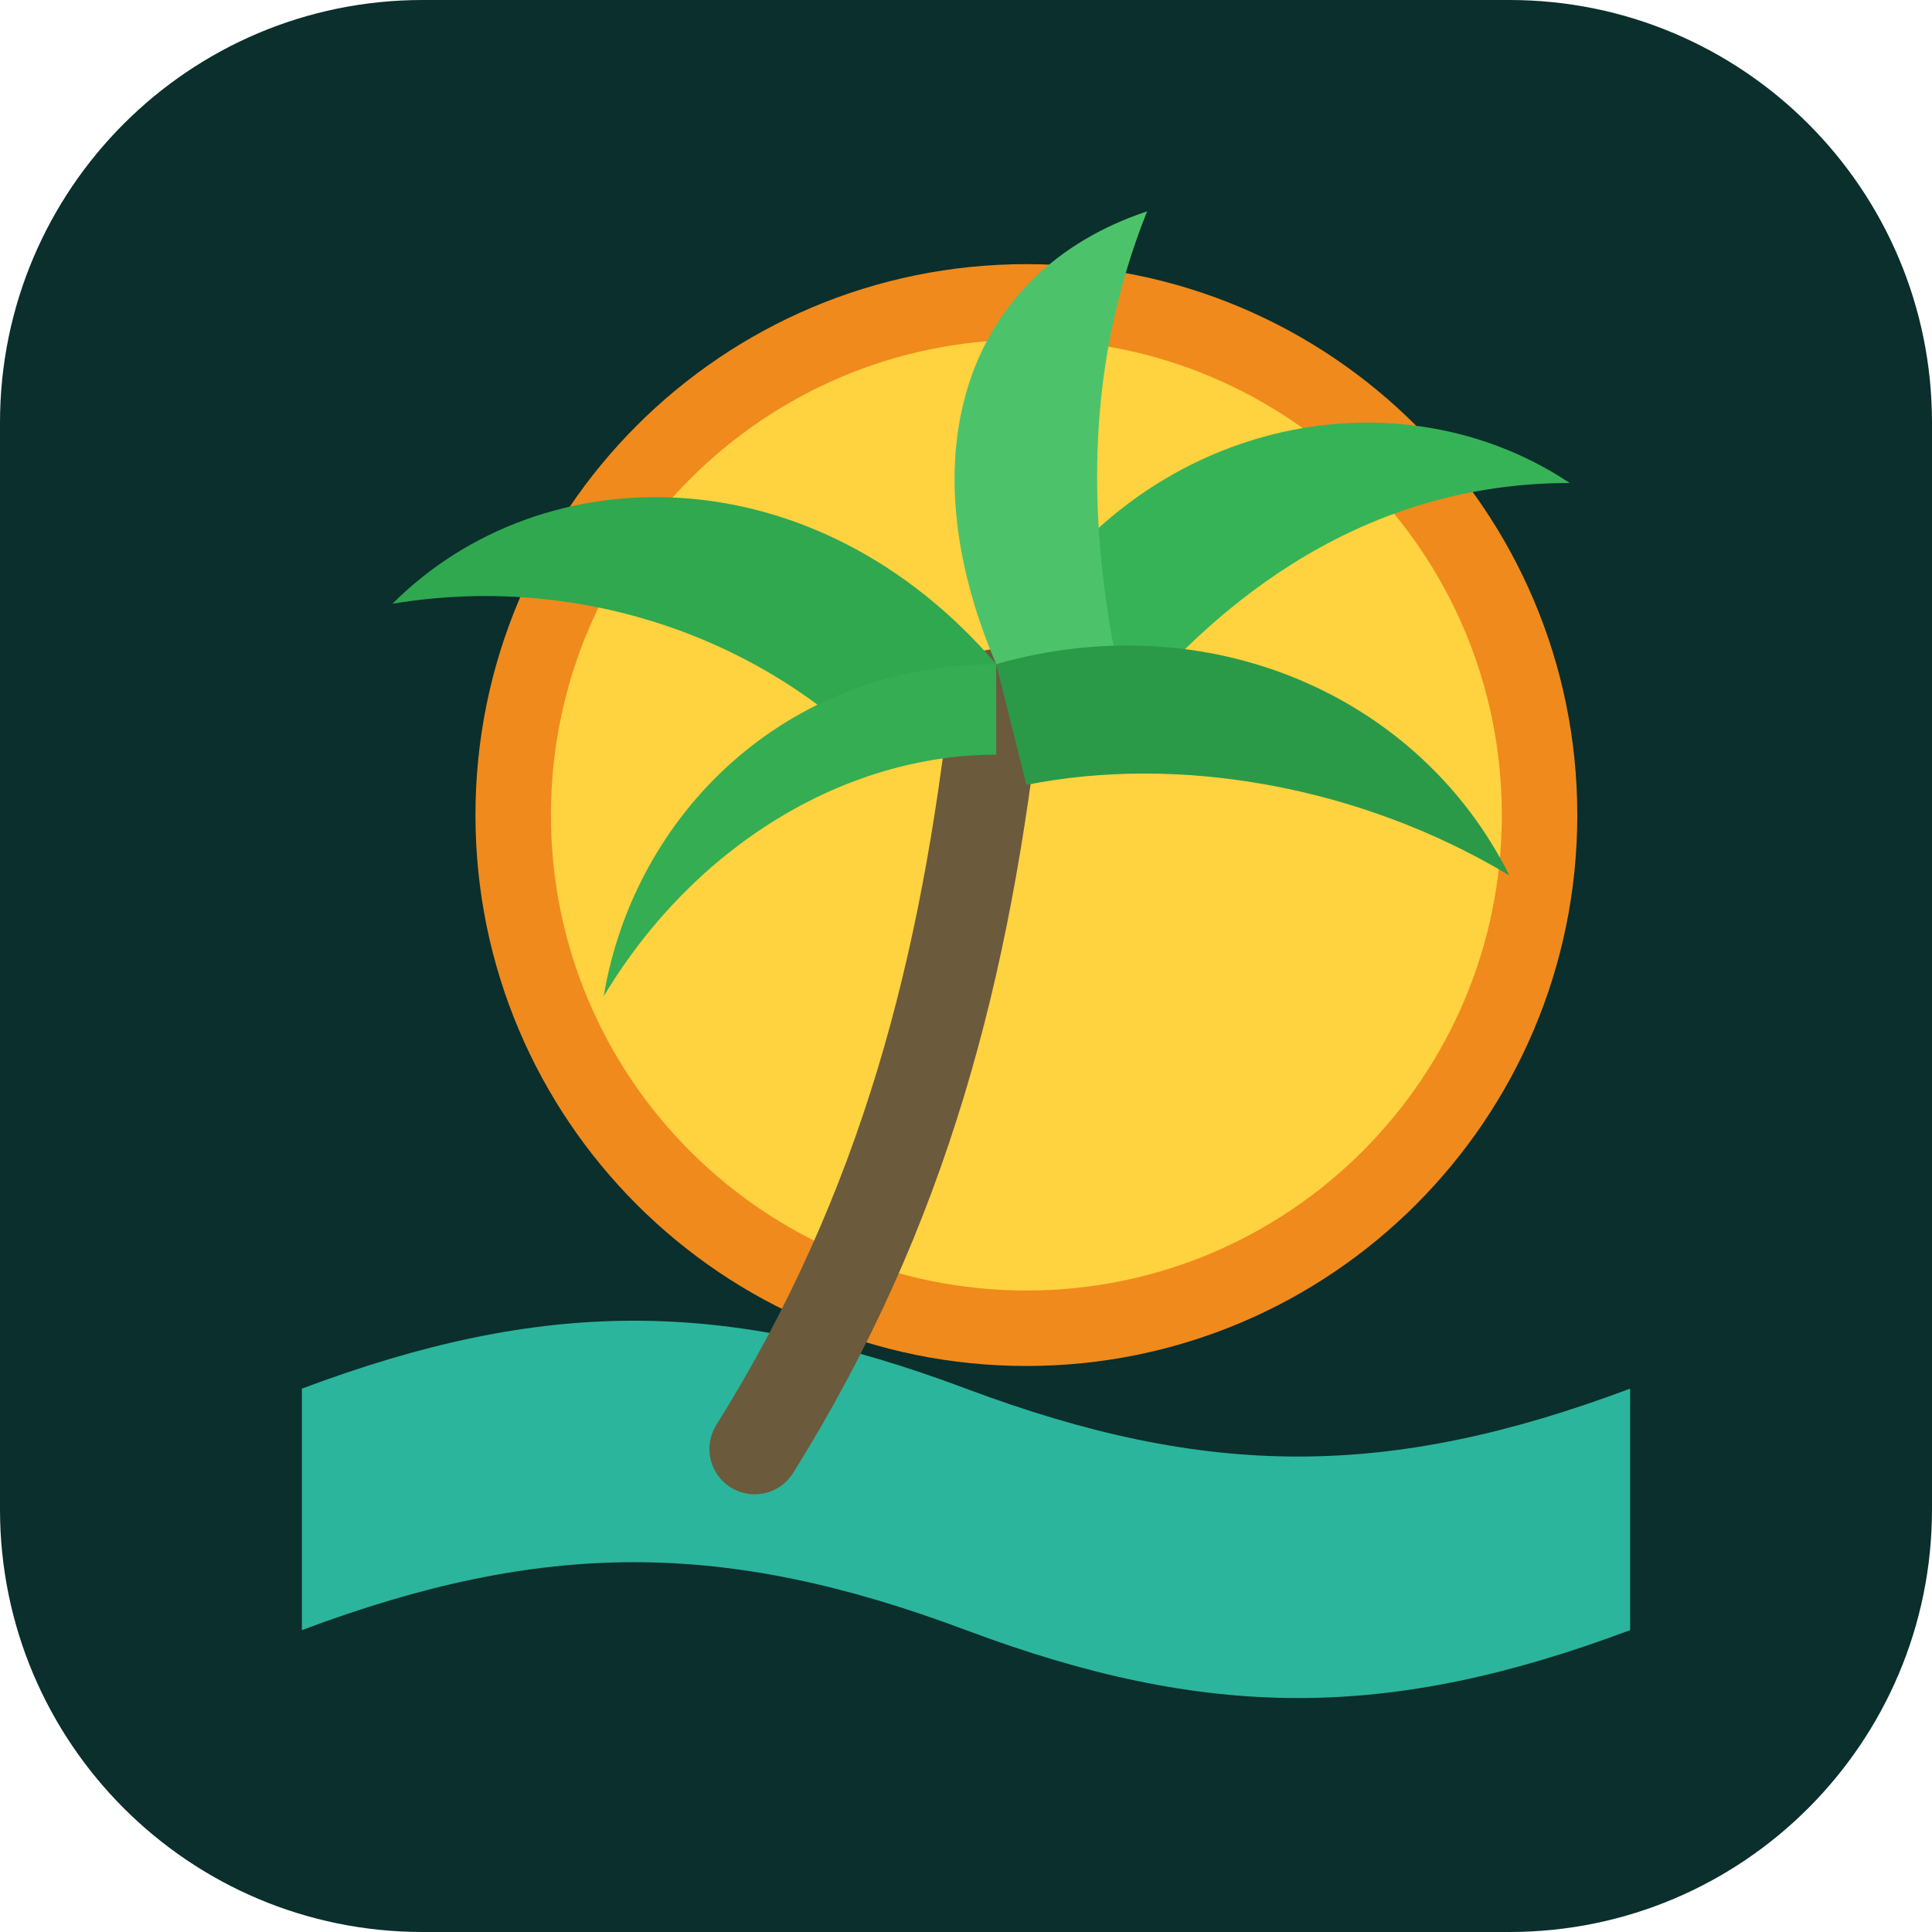
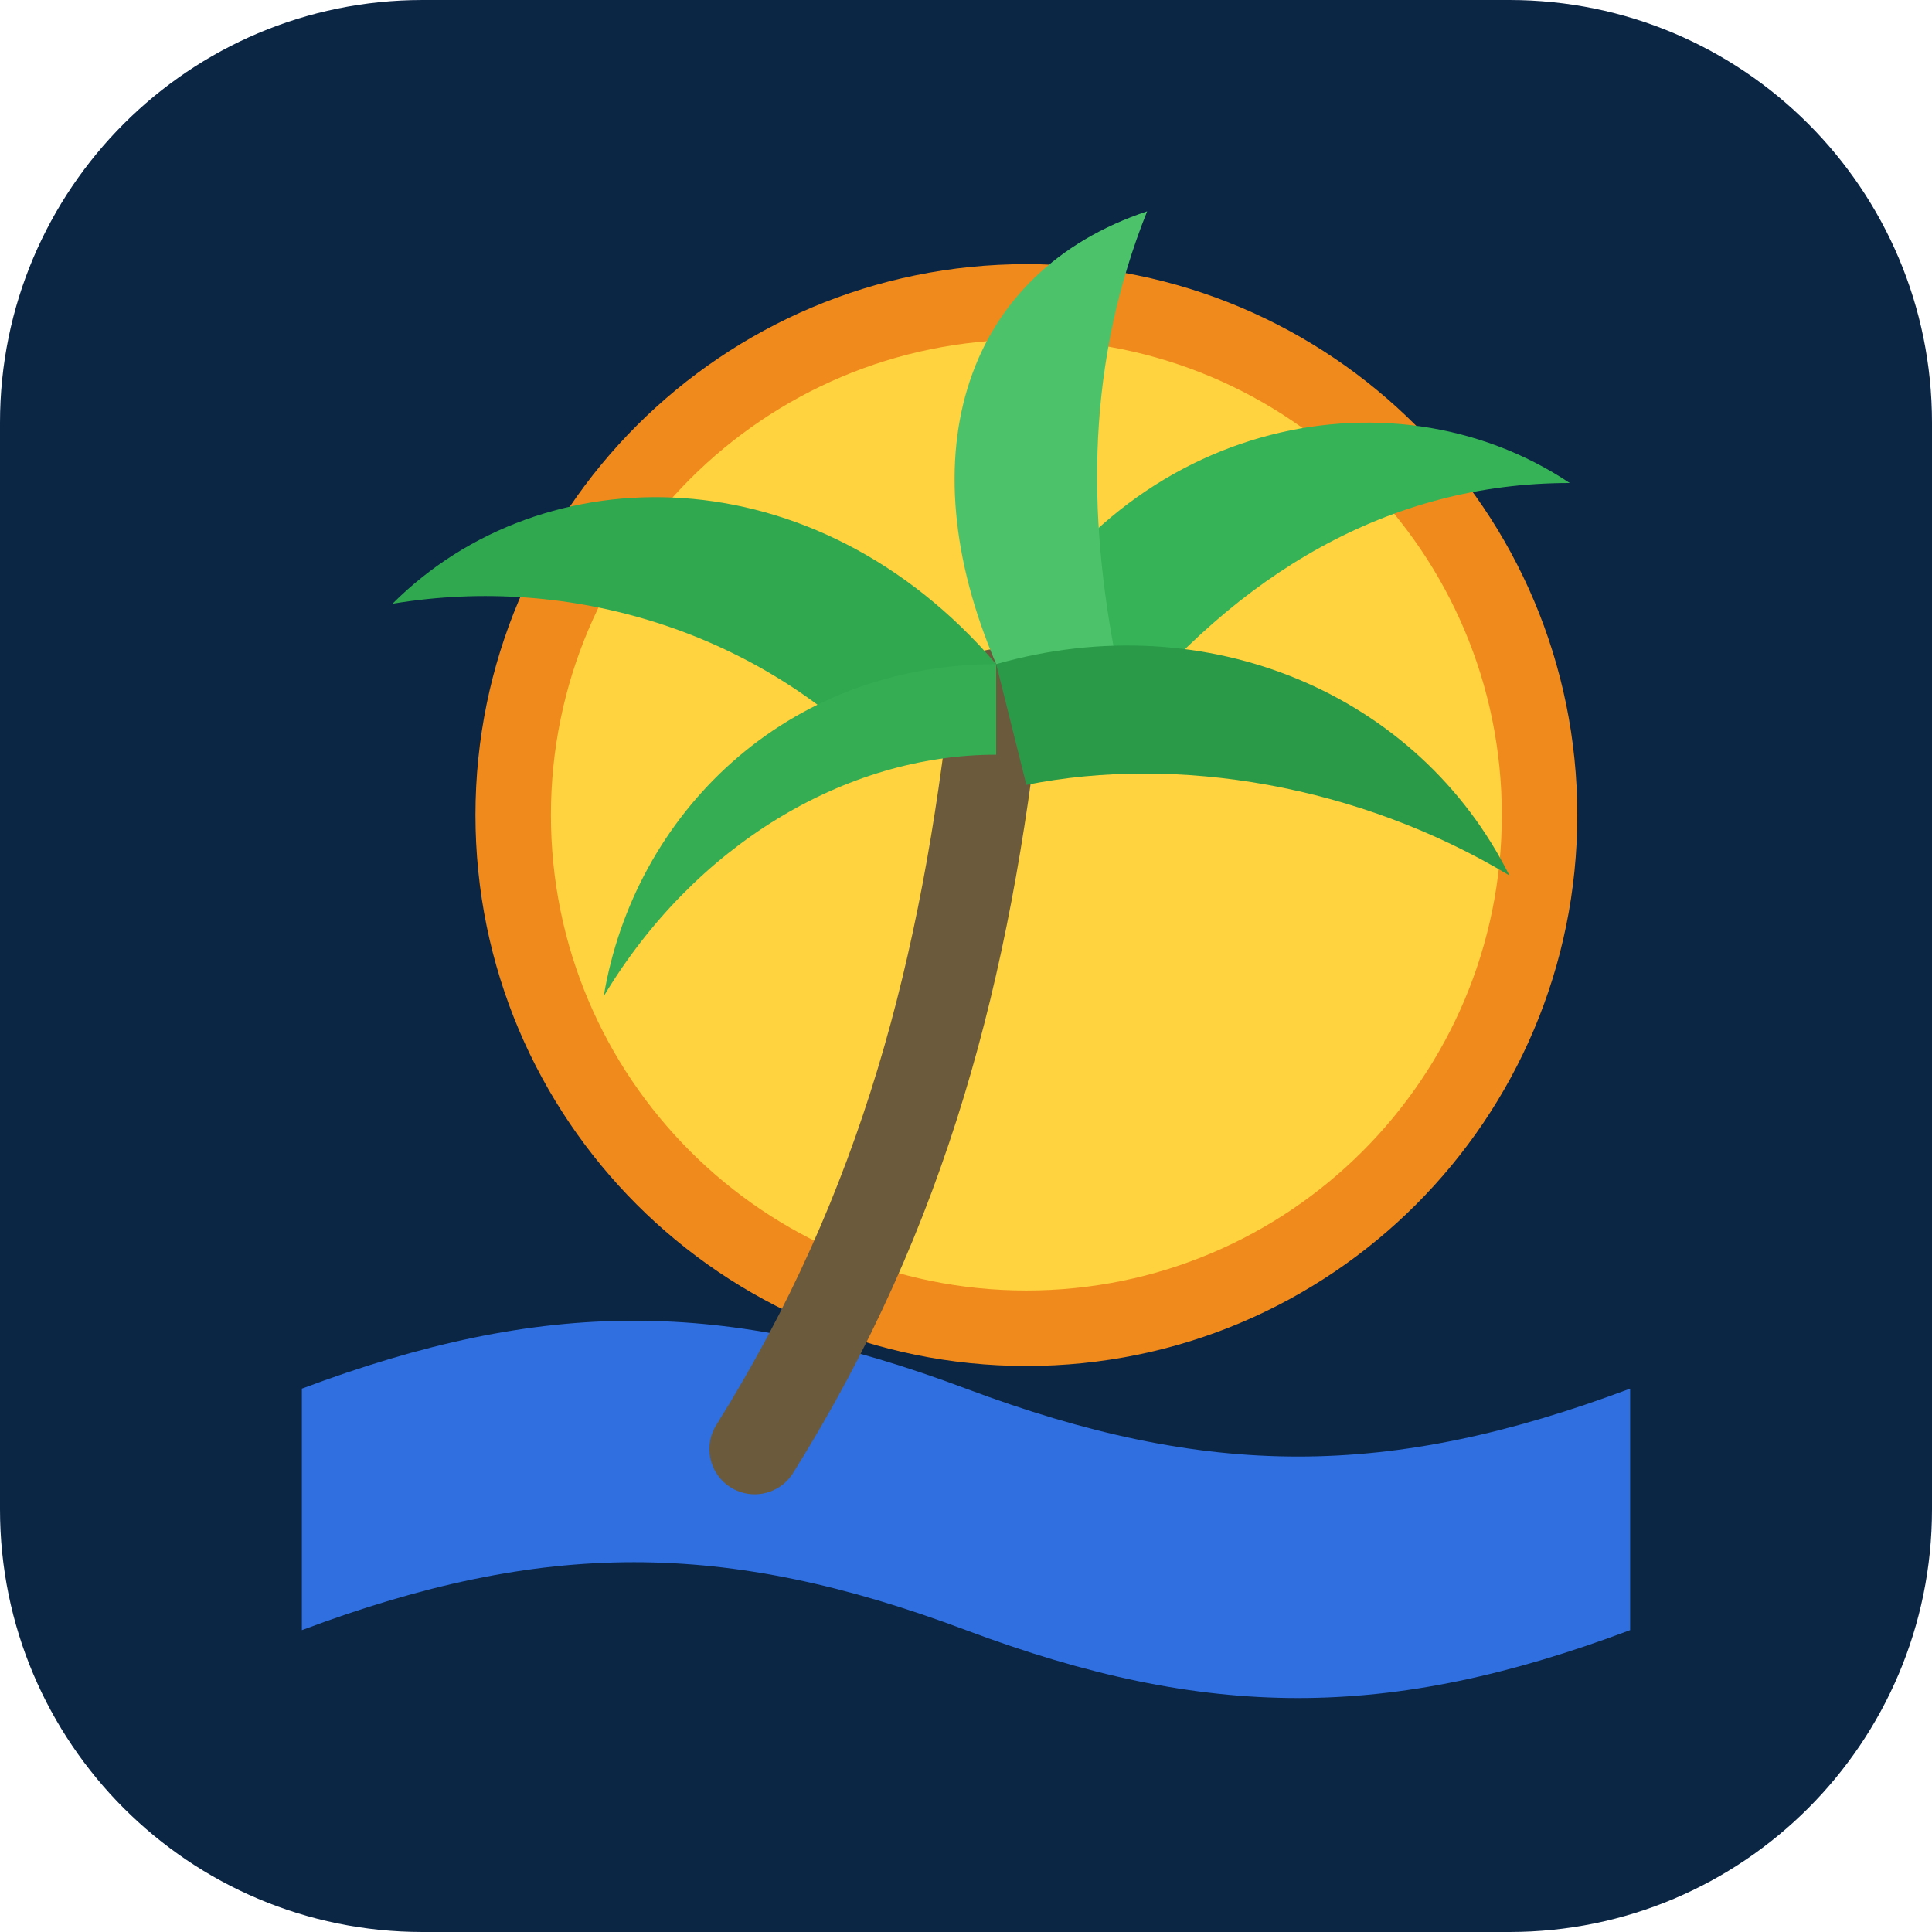
<svg xmlns="http://www.w3.org/2000/svg" viewBox="0 0 64 64">
-   <rect width="64" height="64" rx="14" fill="#0a2f2c" />
+   <rect width="64" height="64" rx="14" fill="#0b2545" />
  <circle cx="34" cy="27" r="17" fill="#ffd23f" stroke="#f08a1c" stroke-width="2.5" />
-   <path d="M10 46c8-3 14-3 22 0s14 3 22 0v8c-8 3-14 3-22 0s-14-3-22 0z" fill="#2bb59c" />
+   <path d="M10 46c8-3 14-3 22 0s14 3 22 0v8c-8 3-14 3-22 0s-14-3-22 0z" fill="#2f6fe0" />
  <path d="M33 23c-1 9-3 17-8 25" fill="none" stroke="#6b5a3c" stroke-width="3" stroke-linecap="round" />
  <path d="M33 22c-6-7-15-7-20-2 6-1 12 1 16 5z" fill="#2fa84f" />
  <path d="M33 22c4-8 13-10 19-6-6 0-11 3-15 8z" fill="#36b357" />
  <path d="M33 22c-3-7-1-13 5-15-2 5-2 10-1 15z" fill="#4cc36a" />
  <path d="M33 22c7-2 14 1 17 7-5-3-11-4-16-3z" fill="#2a9a48" />
  <path d="M33 22c-7 0-12 5-13 11 3-5 8-8 13-8z" fill="#34ad53" />
</svg>
